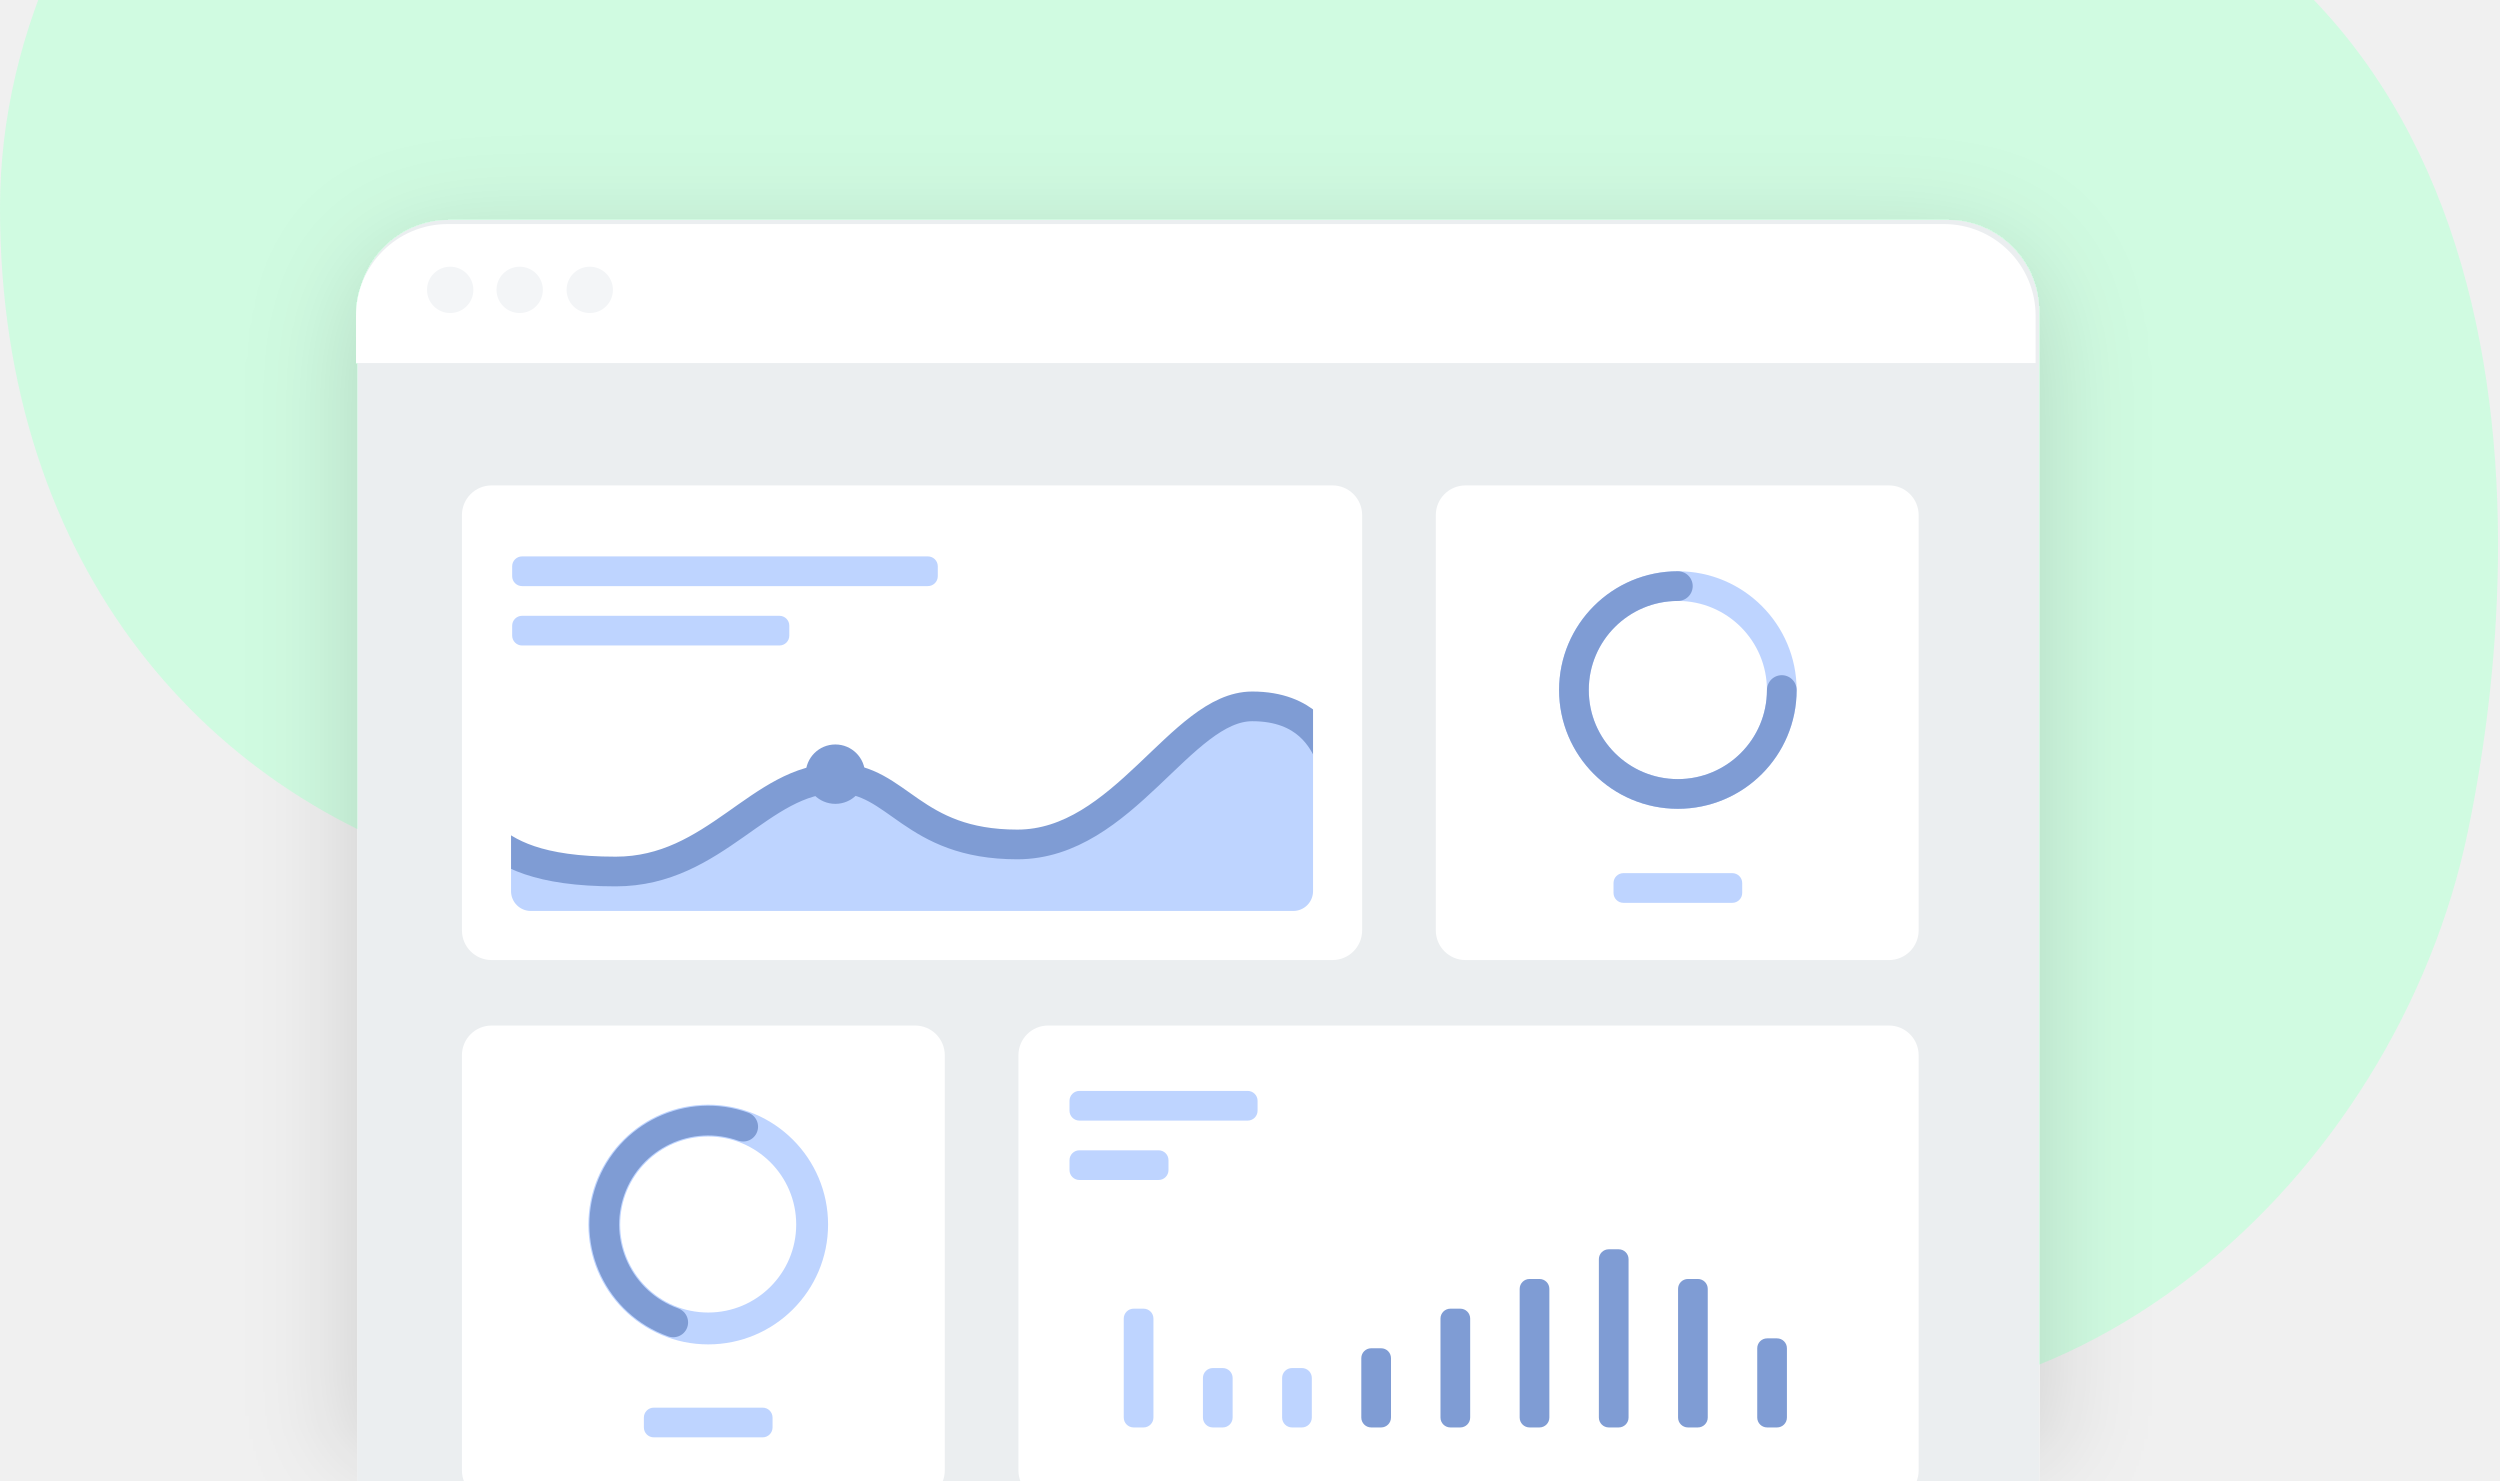
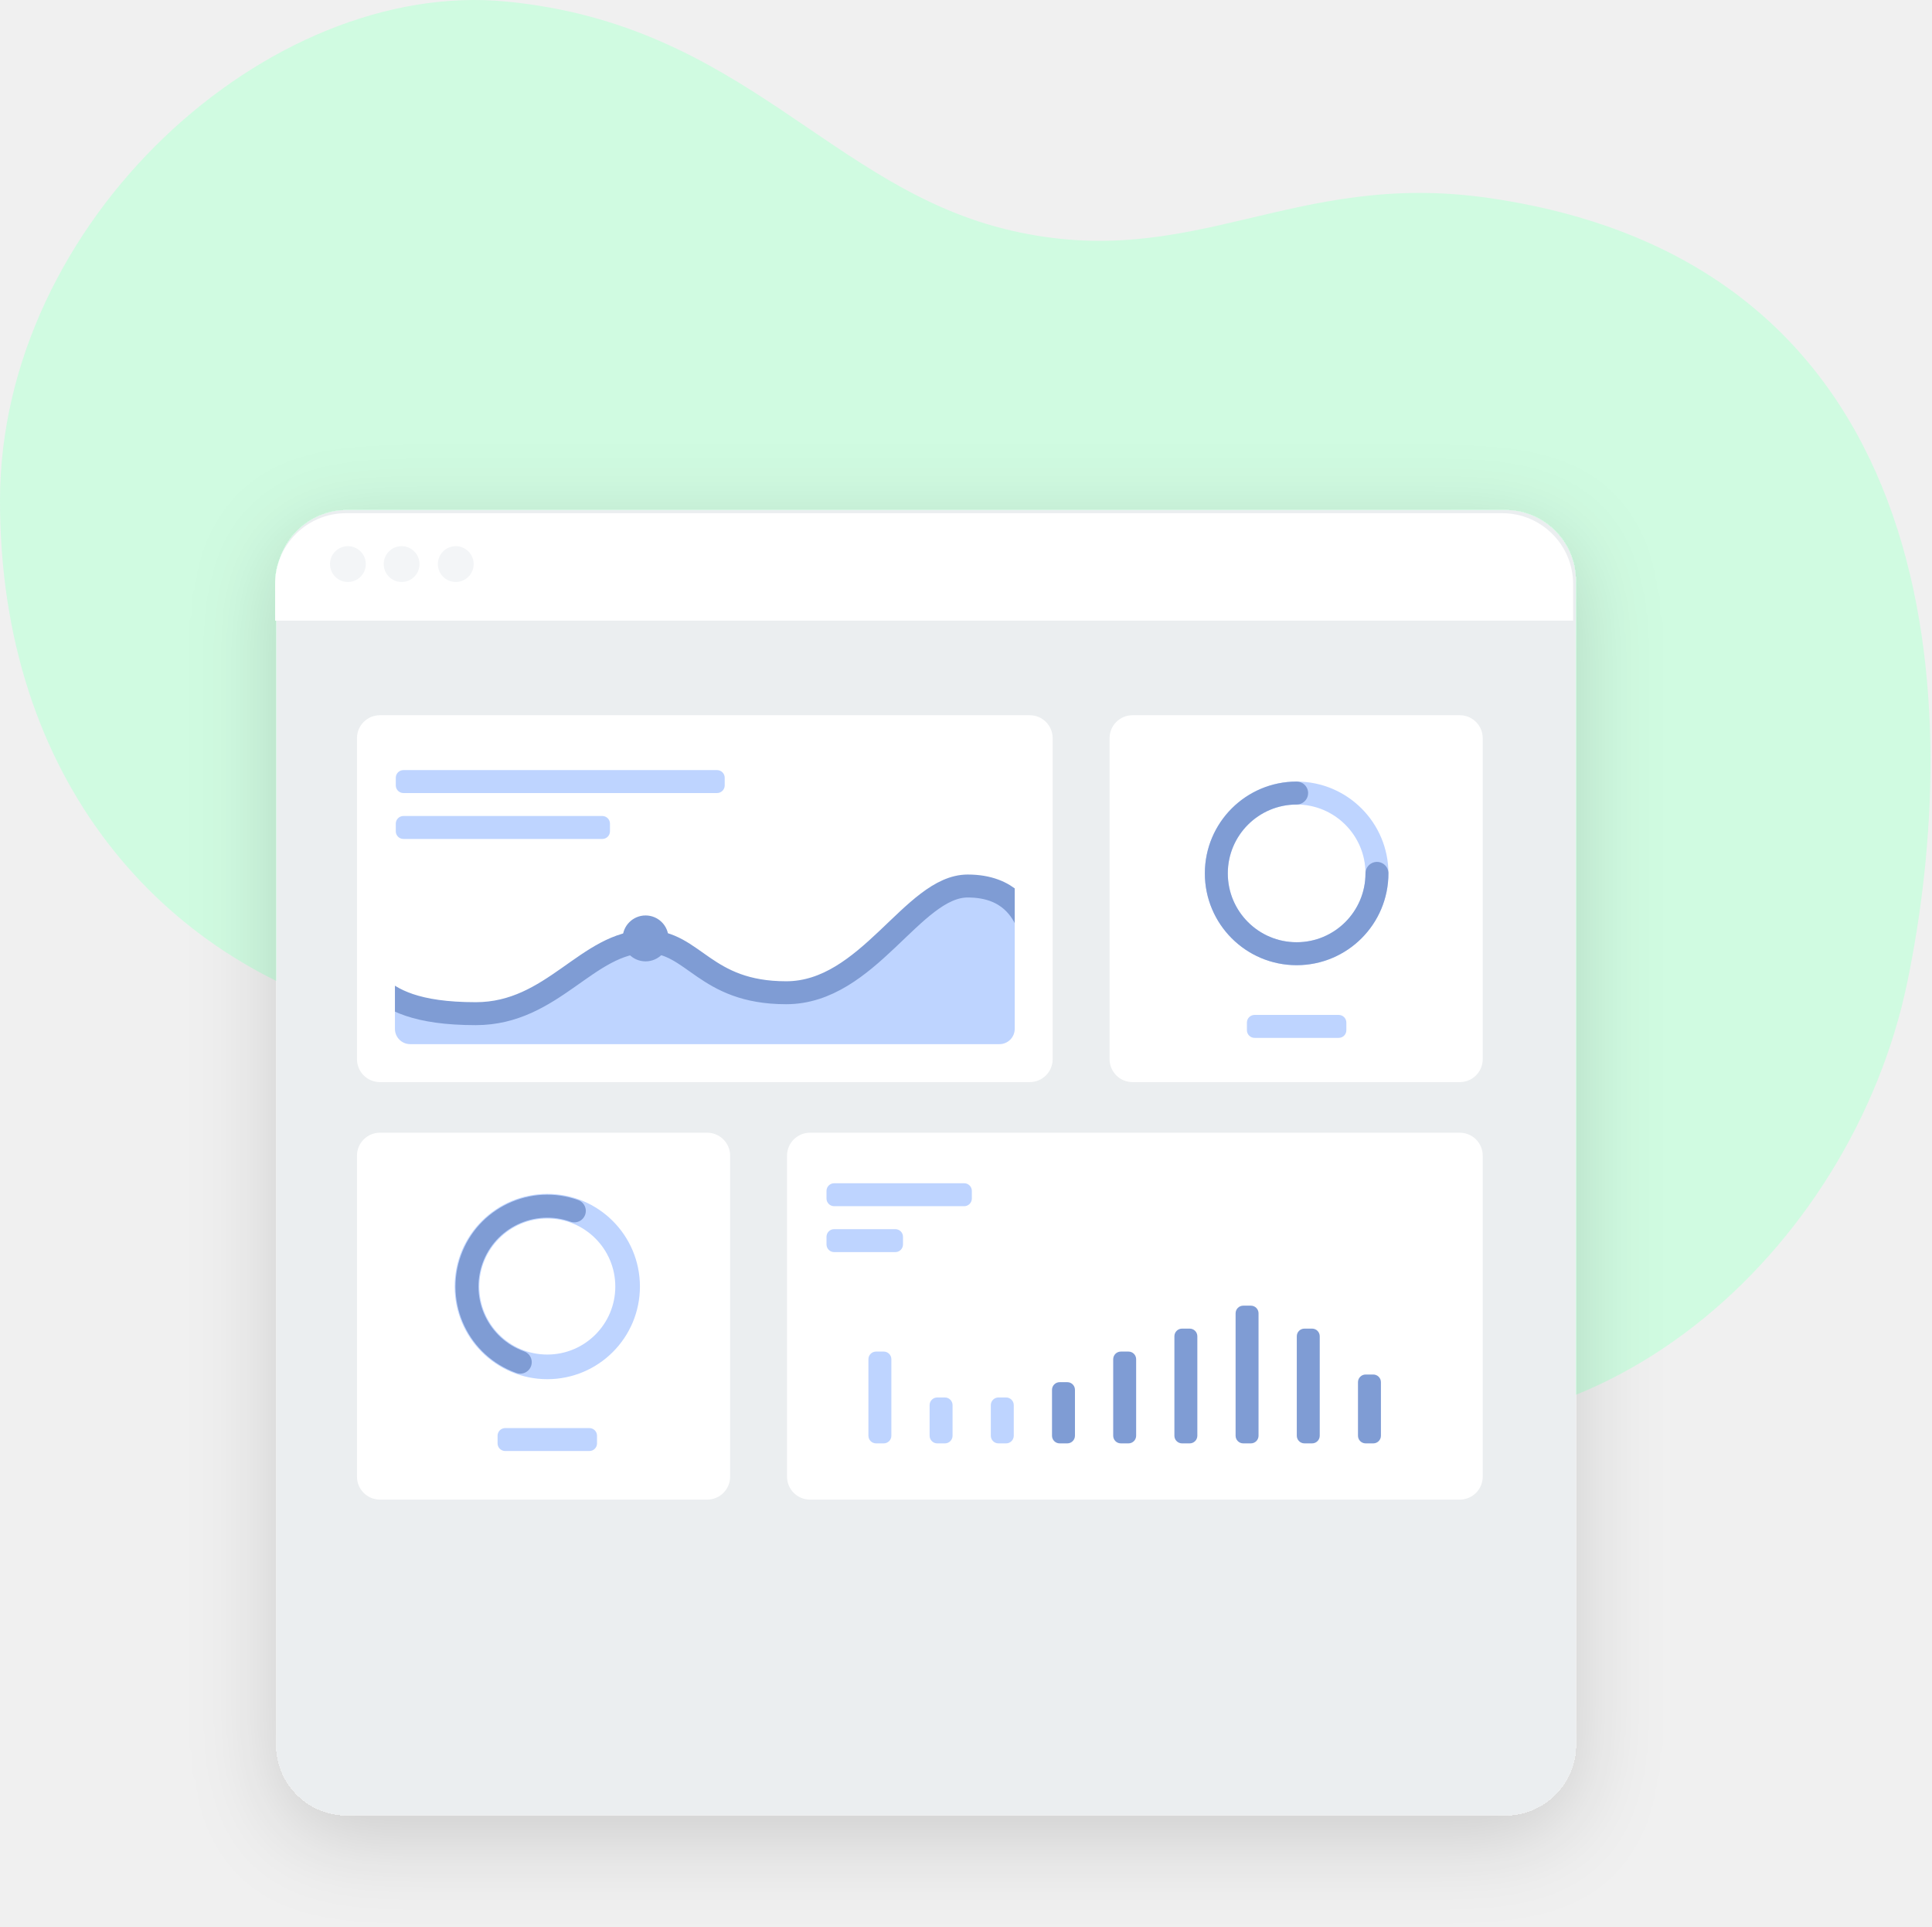
- <svg xmlns="http://www.w3.org/2000/svg" width="341" height="202" viewBox="0 0 341 202" fill="none">
-   <path d="M336.63 113.377C326.849 160.472 281.542 202.567 230.414 189.352C179.286 176.136 178.495 129.969 147.979 116.773C117.463 103.577 101.868 129.017 65.317 119.298C28.766 109.58 -0.003 77.651 3.10603e-07 28.344C0.003 -20.962 47.355 -63.849 89.418 -59.725C131.48 -55.601 146.326 -26.736 178.492 -19.313C210.657 -11.889 227.976 -30.034 262.615 -25.085C344.69 -13.359 346.41 66.281 336.63 113.377Z" fill="#D0FBE1" />
-   <g filter="url(#filter0_d_1810_16351)">
-     <rect x="48.766" y="30" width="229.378" height="230.334" rx="12.513" fill="#EBEEF0" />
-     <mask id="mask0_1810_16351" style="mask-type:alpha" maskUnits="userSpaceOnUse" x="48" y="30" width="231" height="234">
-       <rect x="48.766" y="30" width="229.378" height="233.201" rx="12.513" fill="#DEE3E6" />
+ <svg xmlns="http://www.w3.org/2000/svg" width="341" height="340" viewBox="0 0 341 340" fill="none">
+   <path d="M336.63 173.377C326.849 220.472 281.542 262.567 230.414 249.352C179.286 236.136 178.495 189.969 147.979 176.773C117.463 163.577 101.868 189.017 65.317 179.298C28.766 169.58 -0.003 137.651 3.10603e-07 88.344C0.003 39.038 47.355 -3.849 89.418 0.275C131.48 4.399 146.326 33.264 178.492 40.687C210.657 48.111 227.976 29.966 262.615 34.915C344.69 46.641 346.41 126.281 336.63 173.377Z" fill="#D0FBE1" />
+   <g filter="url(#filter0_d_5019_16548)">
+     <rect x="48.766" y="90" width="229.378" height="230.334" rx="12.513" fill="#EBEEF0" />
+     <mask id="mask0_5019_16548" style="mask-type:alpha" maskUnits="userSpaceOnUse" x="48" y="90" width="231" height="234">
+       <rect x="48.766" y="90" width="229.378" height="233.201" rx="12.513" fill="#DEE3E6" />
    </mask>
-     <g mask="url(#mask0_1810_16351)">
-       <rect x="195.844" y="66.21" width="65.86" height="64.743" rx="4.05" fill="white" />
-       <rect x="220.084" y="119.097" width="17.552" height="4.05" rx="1.35" fill="#BED4FF" />
-       <circle cx="228.86" cy="94.12" r="14.176" stroke="#BED4FF" stroke-width="4.05" />
-       <path d="M243.036 94.12C243.036 101.949 236.689 108.296 228.86 108.296C221.031 108.296 214.684 101.949 214.684 94.12C214.684 86.291 221.031 79.944 228.86 79.944" stroke="#7F9CD4" stroke-width="4.05" stroke-linecap="round" />
-       <rect x="63.008" y="139.883" width="65.86" height="64.743" rx="4.05" fill="white" />
-       <rect x="87.824" y="192.004" width="17.552" height="4.05" rx="1.35" fill="#BED4FF" />
-       <circle cx="96.6" cy="167.026" r="14.176" stroke="#BED4FF" stroke-width="4.347" />
-       <path d="M91.83 180.375C84.458 177.74 80.617 169.627 83.252 162.255C85.888 154.882 94.001 151.042 101.373 153.677" stroke="#7F9CD4" stroke-width="4.05" stroke-linecap="round" />
-       <rect x="63.008" y="66.21" width="122.789" height="64.743" rx="4.05" fill="white" />
-       <rect x="69.859" y="75.894" width="58.055" height="4.05" rx="1.35" fill="#BED4FF" />
-       <rect x="69.859" y="83.995" width="37.803" height="4.05" rx="1.35" fill="#BED4FF" />
-       <mask id="mask1_1810_16351" style="mask-type:alpha" maskUnits="userSpaceOnUse" x="69" y="93" width="111" height="32">
-         <rect x="69.705" y="93" width="109.394" height="31.255" rx="2.7" fill="white" />
+     <g mask="url(#mask0_5019_16548)">
+       <rect x="195.842" y="126.21" width="65.86" height="64.743" rx="4.05" fill="white" />
+       <rect x="220.082" y="179.097" width="17.552" height="4.05" rx="1.35" fill="#BED4FF" />
+       <circle cx="228.858" cy="154.12" r="14.176" stroke="#BED4FF" stroke-width="4.05" />
+       <path d="M243.034 154.12C243.034 161.949 236.687 168.296 228.858 168.296C221.029 168.296 214.682 161.949 214.682 154.12C214.682 146.291 221.029 139.944 228.858 139.944" stroke="#7F9CD4" stroke-width="4.05" stroke-linecap="round" />
+       <rect x="63.007" y="199.883" width="65.86" height="64.743" rx="4.05" fill="white" />
+       <rect x="87.823" y="252.004" width="17.552" height="4.05" rx="1.35" fill="#BED4FF" />
+       <circle cx="96.599" cy="227.026" r="14.176" stroke="#BED4FF" stroke-width="4.347" />
+       <path d="M91.828 240.375C84.456 237.74 80.615 229.627 83.251 222.255C85.886 214.882 93.999 211.042 101.371 213.677" stroke="#7F9CD4" stroke-width="4.05" stroke-linecap="round" />
+       <rect x="63.007" y="126.21" width="122.789" height="64.743" rx="4.05" fill="white" />
+       <rect x="69.857" y="135.894" width="58.055" height="4.05" rx="1.35" fill="#BED4FF" />
+       <rect x="69.857" y="143.995" width="37.803" height="4.05" rx="1.35" fill="#BED4FF" />
+       <mask id="mask1_5019_16548" style="mask-type:alpha" maskUnits="userSpaceOnUse" x="69" y="153" width="111" height="32">
+         <rect x="69.705" y="153" width="109.394" height="31.255" rx="2.7" fill="white" />
      </mask>
-       <g mask="url(#mask1_1810_16351)">
-         <path d="M83.978 118.875C73.382 118.875 69.147 116.414 66.357 113.952V128.72H181.333V102.823C180.452 101.045 178.305 96.349 170.801 96.349C161.109 96.349 153.247 115.183 138.766 115.183C124.284 115.183 122.529 106.158 114.191 106.158C103.659 106.158 97.634 118.875 83.978 118.875Z" fill="#BED4FF" stroke="#7F9CD4" stroke-width="4.05" />
-         <path d="M117.993 105.596C117.993 107.833 116.18 109.646 113.943 109.646C111.706 109.646 109.893 107.833 109.893 105.596C109.893 103.359 111.706 101.545 113.943 101.545C116.18 101.545 117.993 103.359 117.993 105.596Z" fill="#7F9CD4" />
+       <g mask="url(#mask1_5019_16548)">
+         <path d="M83.978 178.875C73.382 178.875 69.147 176.414 66.357 173.952V188.72H181.333V162.823C180.452 161.045 178.305 156.349 170.801 156.349C161.109 156.349 153.247 175.183 138.766 175.183C124.284 175.183 122.529 166.158 114.191 166.158C103.659 166.158 97.634 178.875 83.978 178.875Z" fill="#BED4FF" stroke="#7F9CD4" stroke-width="4.05" />
+         <path d="M117.994 165.596C117.994 167.833 116.181 169.646 113.944 169.646C111.707 169.646 109.894 167.833 109.894 165.596C109.894 163.359 111.707 161.545 113.944 161.545C116.181 161.545 117.994 163.359 117.994 165.596Z" fill="#7F9CD4" />
      </g>
-       <rect x="138.914" y="139.883" width="122.789" height="64.743" rx="4.05" fill="white" />
-       <rect x="145.881" y="148.8" width="25.652" height="4.05" rx="1.35" fill="#BED4FF" />
-       <rect x="145.881" y="156.901" width="13.501" height="4.05" rx="1.35" fill="#BED4FF" />
-       <rect x="153.279" y="194.704" width="16.201" height="4.05" rx="1.35" transform="rotate(-90 153.279 194.704)" fill="#BED4FF" />
-       <rect x="164.08" y="194.704" width="8.101" height="4.05" rx="1.35" transform="rotate(-90 164.08 194.704)" fill="#BED4FF" />
-       <rect x="174.881" y="194.704" width="8.101" height="4.05" rx="1.35" transform="rotate(-90 174.881 194.704)" fill="#BED4FF" />
-       <rect x="185.682" y="194.704" width="10.801" height="4.05" rx="1.35" transform="rotate(-90 185.682 194.704)" fill="#7F9CD4" />
-       <rect x="196.482" y="194.704" width="16.201" height="4.05" rx="1.35" transform="rotate(-90 196.482 194.704)" fill="#7F9CD4" />
-       <rect x="207.283" y="194.704" width="20.252" height="4.05" rx="1.35" transform="rotate(-90 207.283 194.704)" fill="#7F9CD4" />
-       <rect x="218.086" y="194.704" width="24.302" height="4.05" rx="1.35" transform="rotate(-90 218.086 194.704)" fill="#7F9CD4" />
-       <rect x="228.887" y="194.704" width="20.252" height="4.05" rx="1.35" transform="rotate(-90 228.887 194.704)" fill="#7F9CD4" />
-       <rect x="239.686" y="194.704" width="12.151" height="4.05" rx="1.35" transform="rotate(-90 239.686 194.704)" fill="#7F9CD4" />
+       <rect x="138.913" y="199.883" width="122.789" height="64.743" rx="4.05" fill="white" />
+       <rect x="145.879" y="208.8" width="25.652" height="4.05" rx="1.35" fill="#BED4FF" />
+       <rect x="145.879" y="216.901" width="13.501" height="4.05" rx="1.35" fill="#BED4FF" />
+       <rect x="153.277" y="254.704" width="16.201" height="4.05" rx="1.35" transform="rotate(-90 153.277 254.704)" fill="#BED4FF" />
+       <rect x="164.078" y="254.704" width="8.101" height="4.05" rx="1.35" transform="rotate(-90 164.078 254.704)" fill="#BED4FF" />
+       <rect x="174.88" y="254.704" width="8.101" height="4.05" rx="1.35" transform="rotate(-90 174.88 254.704)" fill="#BED4FF" />
+       <rect x="185.681" y="254.704" width="10.801" height="4.05" rx="1.35" transform="rotate(-90 185.681 254.704)" fill="#7F9CD4" />
+       <rect x="196.481" y="254.704" width="16.201" height="4.05" rx="1.35" transform="rotate(-90 196.481 254.704)" fill="#7F9CD4" />
+       <rect x="207.282" y="254.704" width="20.252" height="4.05" rx="1.35" transform="rotate(-90 207.282 254.704)" fill="#7F9CD4" />
+       <rect x="218.084" y="254.704" width="24.302" height="4.05" rx="1.35" transform="rotate(-90 218.084 254.704)" fill="#7F9CD4" />
+       <rect x="228.885" y="254.704" width="20.252" height="4.05" rx="1.35" transform="rotate(-90 228.885 254.704)" fill="#7F9CD4" />
+       <rect x="239.685" y="254.704" width="12.151" height="4.05" rx="1.35" transform="rotate(-90 239.685 254.704)" fill="#7F9CD4" />
    </g>
-     <path d="M48.562 43.073C48.562 36.163 54.165 30.561 61.075 30.561H265.144C272.055 30.561 277.657 36.163 277.657 43.073V49.52H48.562V43.073Z" fill="white" />
-     <rect x="58.246" y="36.379" width="6.32" height="6.32" rx="3.16" fill="#F3F5F7" />
-     <rect x="67.725" y="36.379" width="6.32" height="6.32" rx="3.16" fill="#F3F5F7" />
-     <rect x="77.283" y="36.379" width="6.32" height="6.32" rx="3.16" fill="#F3F5F7" />
+     <path d="M48.562 103.073C48.562 96.163 54.165 90.561 61.075 90.561H265.144C272.055 90.561 277.657 96.163 277.657 103.073V109.52H48.562V103.073Z" fill="white" />
+     <rect x="58.245" y="96.379" width="6.32" height="6.32" rx="3.16" fill="#F3F5F7" />
+     <rect x="67.726" y="96.379" width="6.32" height="6.32" rx="3.16" fill="#F3F5F7" />
+     <rect x="77.282" y="96.379" width="6.32" height="6.32" rx="3.16" fill="#F3F5F7" />
  </g>
  <defs>
-     <filter id="filter0_d_1810_16351" x="33.271" y="18.531" width="260.166" height="260.918" filterUnits="userSpaceOnUse" color-interpolation-filters="sRGB">
+     <filter id="filter0_d_5019_16548" x="33.271" y="78.531" width="260.165" height="260.918" filterUnits="userSpaceOnUse" color-interpolation-filters="sRGB">
      <feFlood flood-opacity="0" result="BackgroundImageFix" />
      <feColorMatrix in="SourceAlpha" type="matrix" values="0 0 0 0 0 0 0 0 0 0 0 0 0 0 0 0 0 0 127 0" result="hardAlpha" />
      <feOffset dy="3.823" />
      <feGaussianBlur stdDeviation="7.646" />
      <feComposite in2="hardAlpha" operator="out" />
      <feColorMatrix type="matrix" values="0 0 0 0 0 0 0 0 0 0 0 0 0 0 0 0 0 0 0.15 0" />
-       <feBlend mode="normal" in2="BackgroundImageFix" result="effect1_dropShadow_1810_16351" />
-       <feBlend mode="normal" in="SourceGraphic" in2="effect1_dropShadow_1810_16351" result="shape" />
+       <feBlend mode="normal" in2="BackgroundImageFix" result="effect1_dropShadow_5019_16548" />
+       <feBlend mode="normal" in="SourceGraphic" in2="effect1_dropShadow_5019_16548" result="shape" />
    </filter>
  </defs>
</svg>
